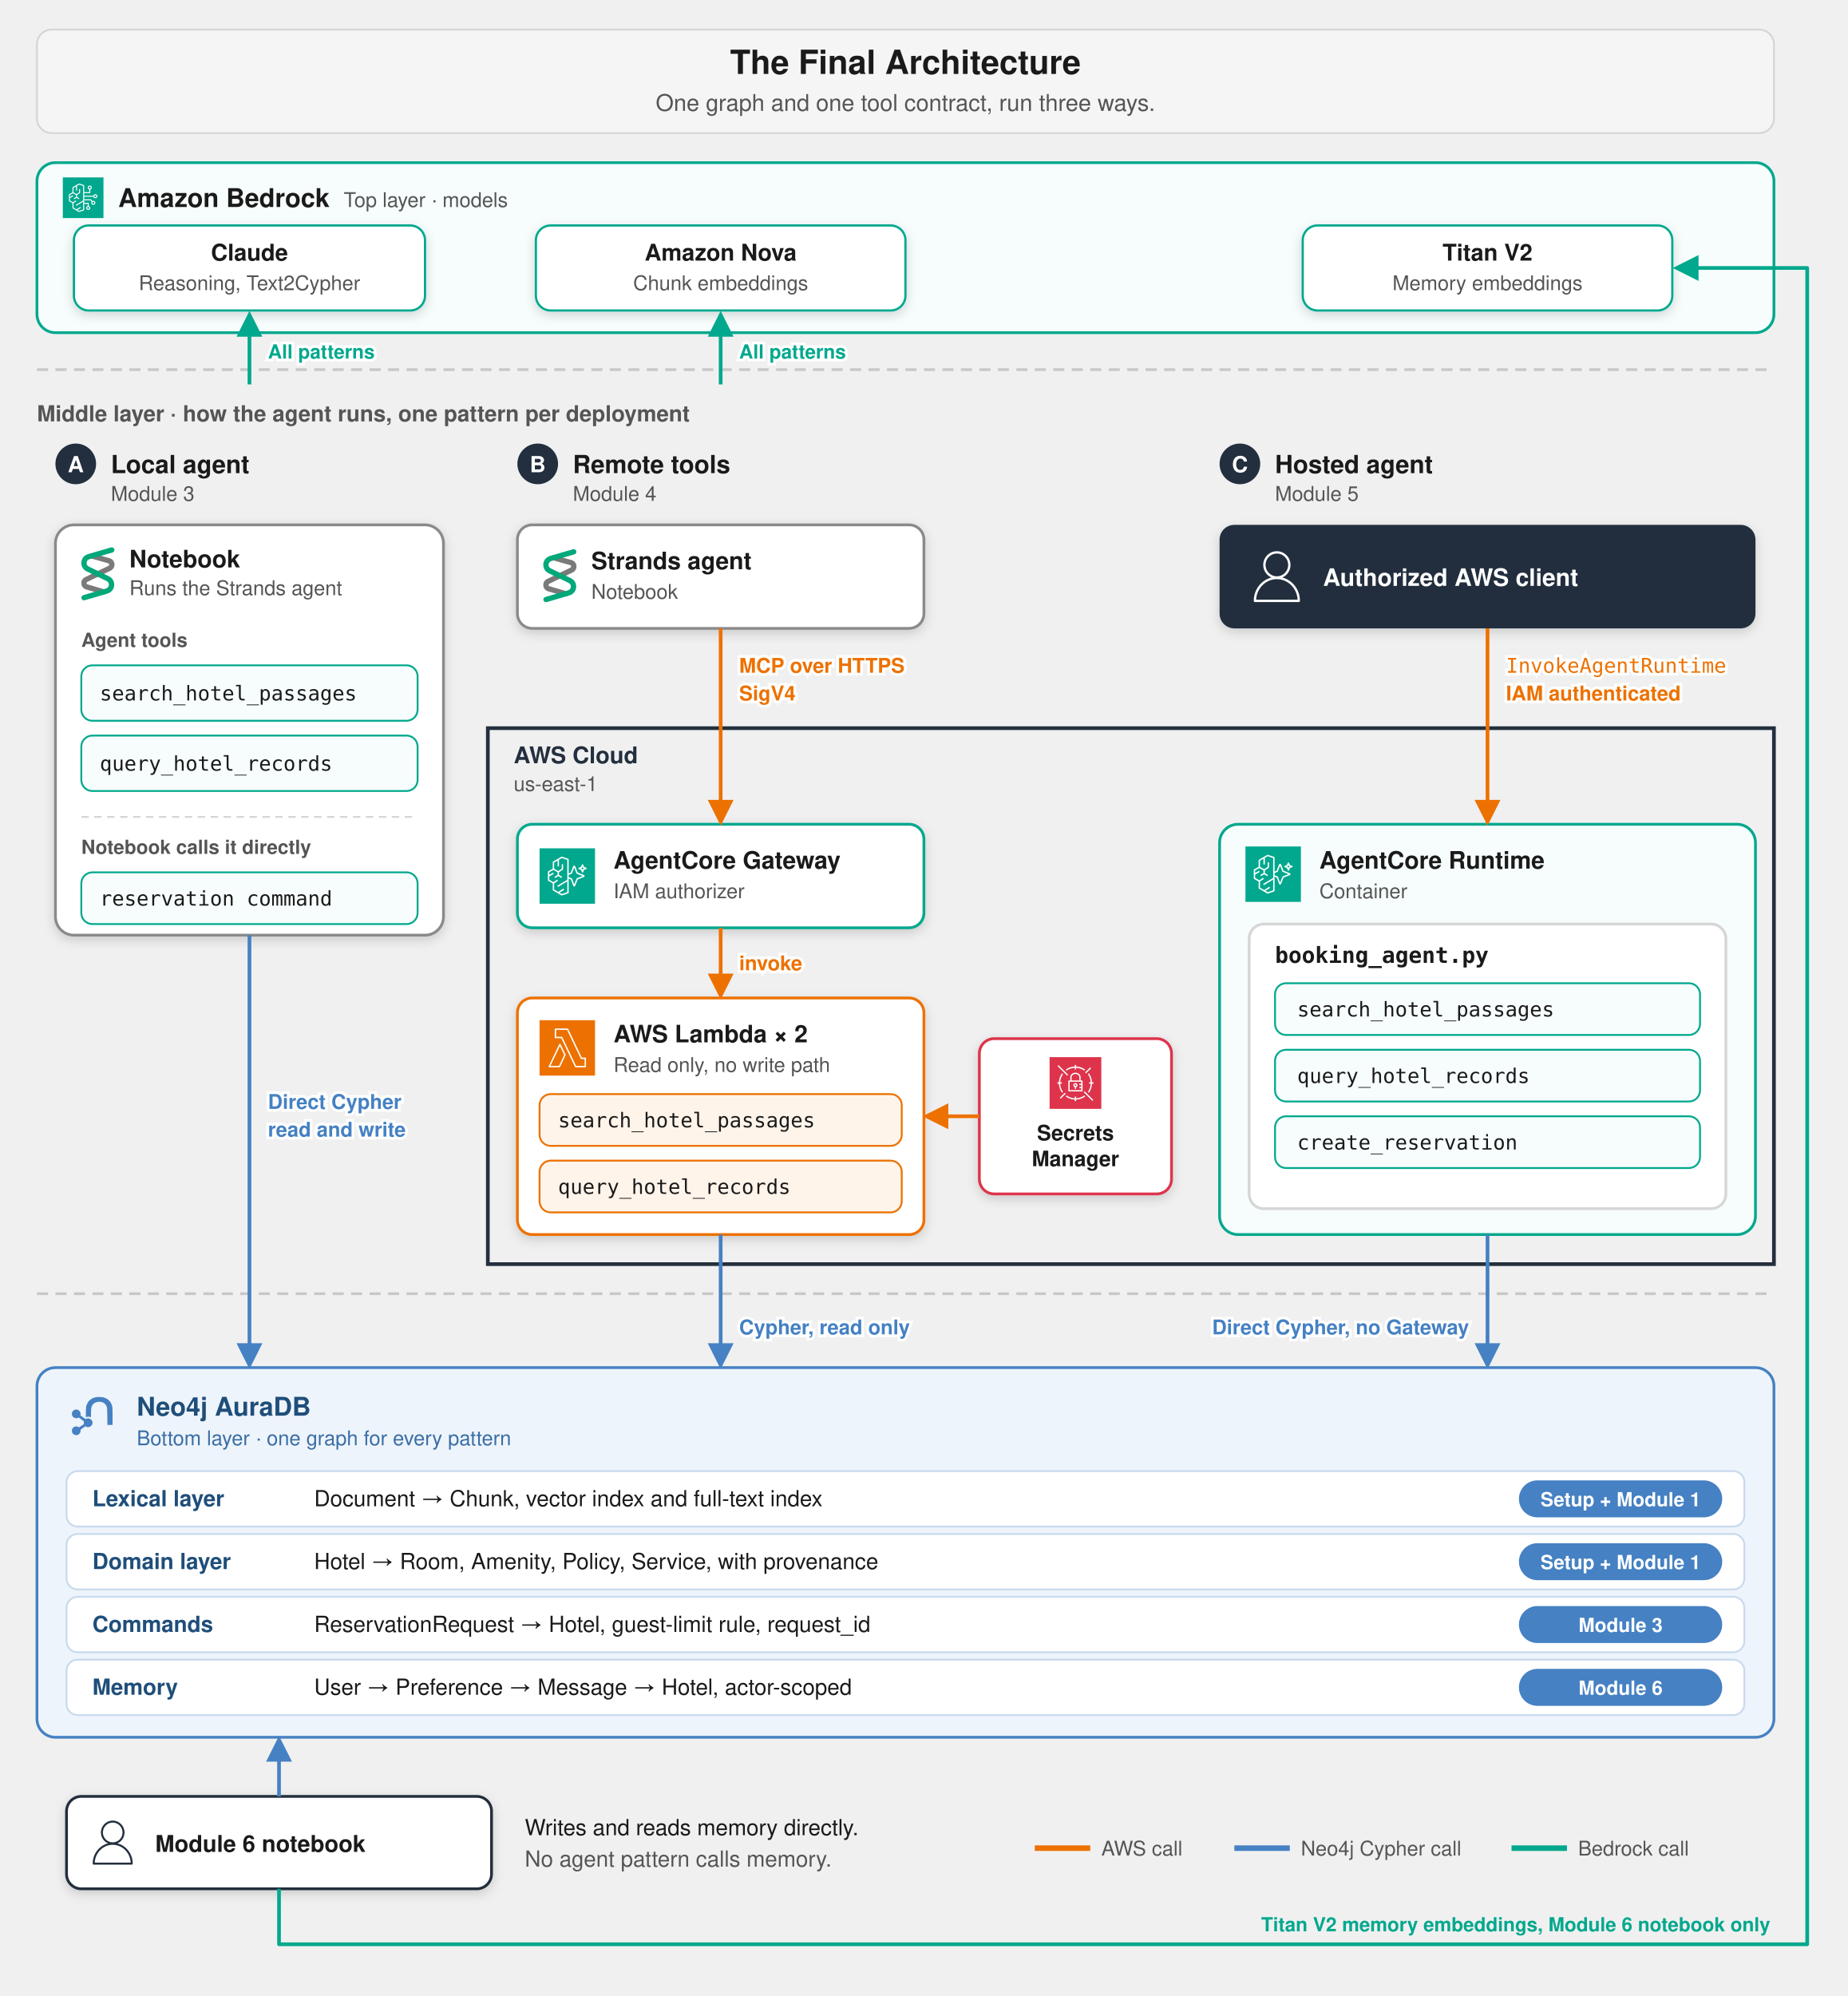
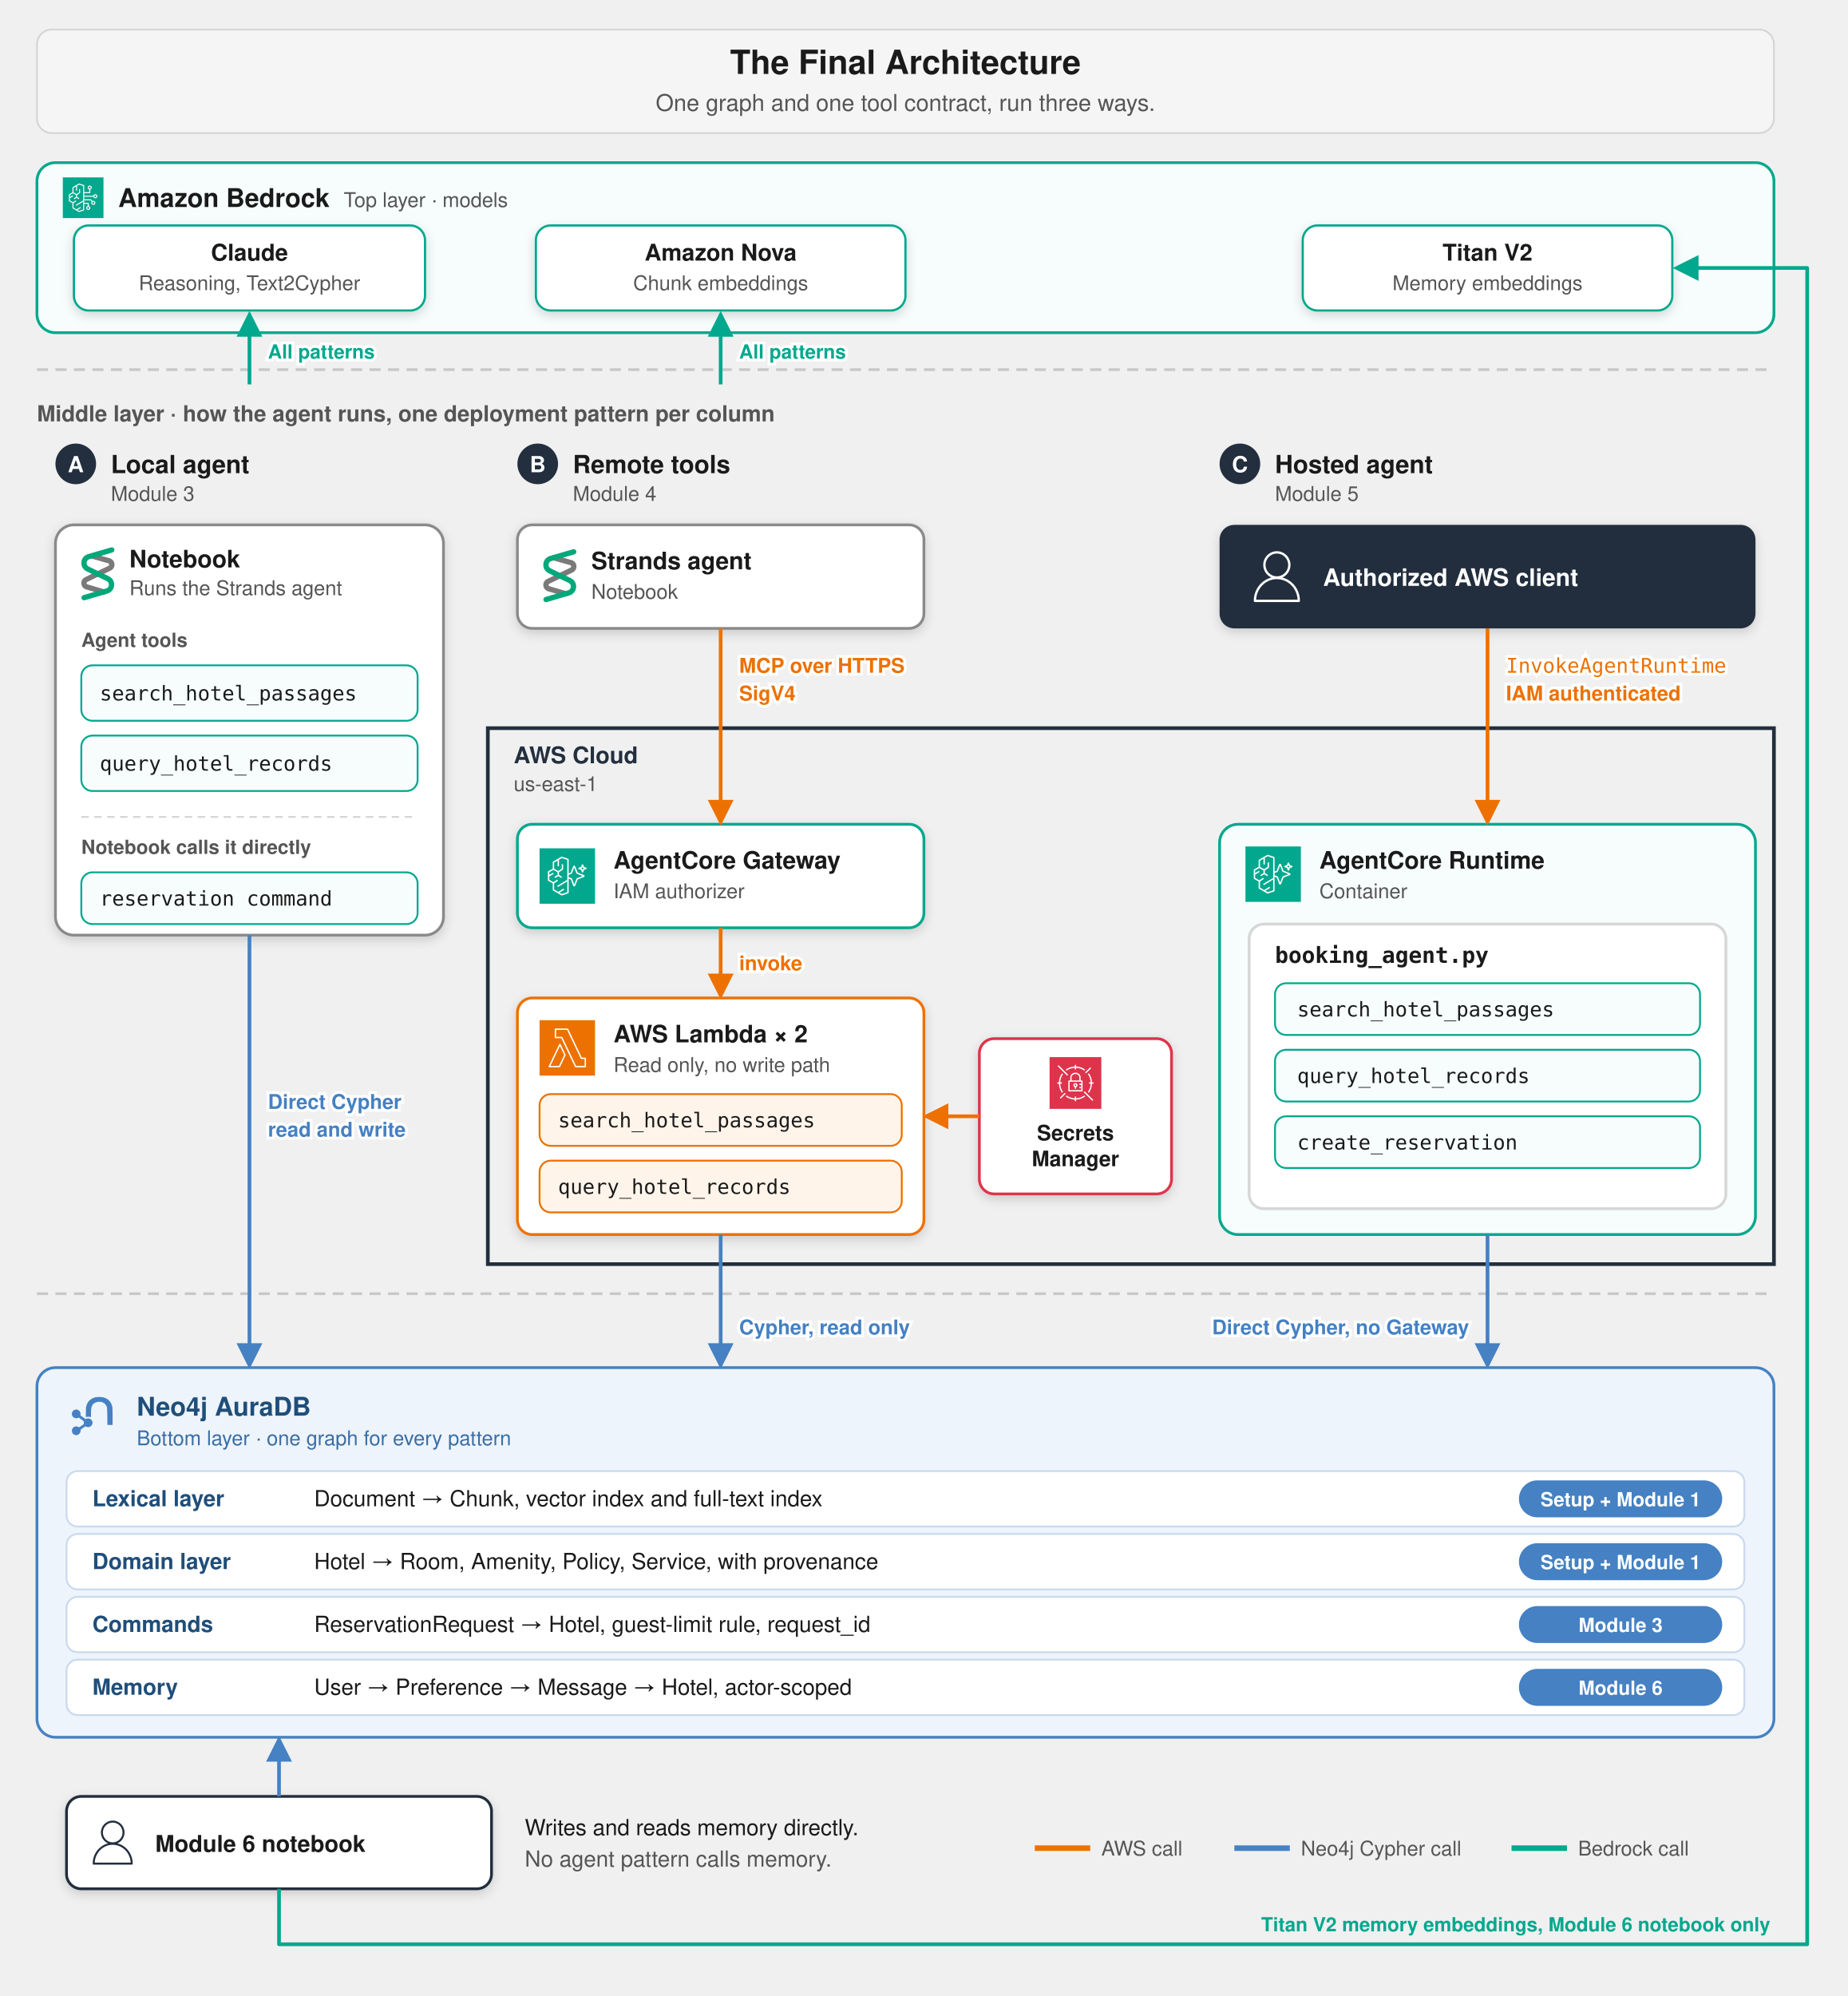
<svg xmlns="http://www.w3.org/2000/svg" viewBox="0 0 1000 1080" font-family="'Helvetica Neue', Helvetica, Arial, sans-serif">
  <defs>
    <filter id="shFA" x="-20%" y="-20%" width="140%" height="140%">
      <feDropShadow dx="0" dy="2" stdDeviation="3" flood-color="#1a1a1a" flood-opacity="0.16" />
    </filter>
    <marker id="arrowOrangeFA" viewBox="0 0 10 10" refX="8" refY="5" markerWidth="7" markerHeight="7" orient="auto-start-reverse">
      <path d="M0,0 L10,5 L0,10 z" fill="#ED7100" />
    </marker>
    <marker id="arrowSteelFA" viewBox="0 0 10 10" refX="8" refY="5" markerWidth="7" markerHeight="7" orient="auto-start-reverse">
      <path d="M0,0 L10,5 L0,10 z" fill="#4581C3" />
    </marker>
    <marker id="arrowTealFA" viewBox="0 0 10 10" refX="8" refY="5" markerWidth="7" markerHeight="7" orient="auto-start-reverse">
      <path d="M0,0 L10,5 L0,10 z" fill="#01A88D" />
    </marker>
    <symbol id="icon-lambdaFA" viewBox="0 0 80 80">
      <rect width="80" height="80" fill="#ED7100" />
      <path d="M28.008,66 L15.591,66 L29.324,37.296 L35.546,50.106 L28.008,66 Z M30.22,34.553 C30.051,34.208 29.7,33.989 29.318,33.989 L29.315,33.989 C28.929,33.99 28.578,34.211 28.412,34.558 L13.098,66.569 C12.95,66.879 12.971,67.243 13.155,67.534 C13.337,67.824 13.658,68 14.002,68 L28.642,68 C29.03,68 29.382,67.777 29.548,67.428 L37.564,50.528 C37.693,50.254 37.692,49.937 37.559,49.665 L30.22,34.553 Z M64.995,66 L52.659,66 L32.867,24.57 C32.701,24.222 32.349,24 31.962,24 L23.89,24 L23.899,14 L39.72,14 L59.42,55.429 C59.586,55.777 59.939,56 60.326,56 L64.995,56 L64.995,66 Z M65.998,54 L60.96,54 L41.259,12.571 C41.094,12.223 40.741,12 40.353,12 L22.898,12 C22.345,12 21.896,12.447 21.895,12.999 L21.884,24.999 C21.884,25.265 21.989,25.519 22.178,25.707 C22.365,25.895 22.62,26 22.887,26 L31.329,26 L51.122,67.43 C51.289,67.778 51.639,68 52.026,68 L65.998,68 C66.552,68 67,67.552 67,67 L67,55 C67,54.448 66.552,54 65.998,54 L65.998,54 Z" fill="#FFFFFF" />
    </symbol>
    <symbol id="icon-secretsFA" viewBox="0 0 80 80">
      <rect width="80" height="80" fill="#DD344C" />
      <path d="M38.76,43.36 C38.76,44.044 39.317,44.6 40,44.6 C40.684,44.6 41.24,44.044 41.24,43.36 C41.24,42.676 40.684,42.12 40,42.12 C39.317,42.12 38.76,42.676 38.76,43.36 L38.76,43.36 Z M36.76,43.36 C36.76,41.573 38.213,40.12 40,40.12 C41.787,40.12 43.24,41.573 43.24,43.36 C43.24,44.796 42.296,46.002 41,46.426 L41,49 L39,49 L39,46.426 C37.704,46.002 36.76,44.796 36.76,43.36 L36.76,43.36 Z M49,38 L31,38 L31,51 L49,51 L49,48 L46,48 L46,46 L49,46 L49,43 L46,43 L46,41 L49,41 L49,38 Z M34,36 L45.999,36 L46,31 C46.001,28.384 43.143,26.002 40.004,26 L40.001,26 C38.472,26 36.928,26.574 35.763,27.575 C34.643,28.537 34,29.786 34,31.001 L34,36 Z M48,31.001 L47.999,36 L50,36 C50.553,36 51,36.448 51,37 L51,52 C51,52.552 50.553,53 50,53 L30,53 C29.447,53 29,52.552 29,52 L29,37 C29,36.448 29.447,36 30,36 L32,36 L32,31 C32.001,29.202 32.897,27.401 34.459,26.058 C35.982,24.75 38.001,24 40.001,24 L40.004,24 C44.265,24.002 48.001,27.273 48,31.001 L48,31.001 Z M19.207,55.049 L20.828,53.877 C18.093,50.097 16.581,45.662 16.396,41 L19,41 L19,39 L16.399,39 C16.598,34.366 18.108,29.957 20.828,26.198 L19.207,25.025 C16.239,29.128 14.599,33.942 14.399,39 L12,39 L12,41 L14.396,41 C14.582,46.086 16.224,50.926 19.207,55.049 L19.207,55.049 Z M53.838,59.208 C50.069,61.936 45.648,63.446 41,63.639 L41,61 L39,61 L39,63.639 C34.352,63.447 29.93,61.937 26.159,59.208 L24.988,60.828 C29.1,63.805 33.928,65.445 39,65.639 L39,68 L41,68 L41,65.639 C46.072,65.445 50.898,63.805 55.01,60.828 L53.838,59.208 Z M26.159,20.866 C29.93,18.138 34.352,16.628 39,16.436 L39,19 L41,19 L41,16.436 C45.648,16.628 50.069,18.138 53.838,20.866 L55.01,19.246 C50.898,16.27 46.072,14.63 41,14.436 L41,12 L39,12 L39,14.436 C33.928,14.629 29.1,16.269 24.988,19.246 L26.159,20.866 Z M65.599,39 C65.399,33.942 63.759,29.128 60.79,25.025 L59.169,26.198 C61.89,29.957 63.4,34.366 63.599,39 L61,39 L61,41 L63.602,41 C63.416,45.662 61.905,50.097 59.169,53.877 L60.79,55.049 C63.774,50.926 65.415,46.086 65.602,41 L68,41 L68,39 L65.599,39 Z M56.386,25.064 L64.226,17.224 L62.812,15.81 L54.972,23.65 L56.386,25.064 Z M23.612,55.01 L15.772,62.85 L17.186,64.264 L25.026,56.424 L23.612,55.01 Z M28.666,27.253 L13.825,12.413 L12.411,13.827 L27.252,28.667 L28.666,27.253 Z M54.193,52.78 L67.586,66.173 L66.172,67.587 L52.779,54.194 L54.193,52.78 Z" fill="#FFFFFF" />
    </symbol>
    <symbol id="icon-agentcoreFA" viewBox="0 0 80 80">
      <rect width="80" height="80" fill="#01A88D" />
      <path d="M67.372 28.073L64.178 26.792L62.933 23.634C62.781 23.252 62.412 23.001 62.002 23.001C61.591 23.001 61.222 23.253 61.071 23.636L59.814 26.838L56.638 28.071C56.253 28.22 55.999 28.592 56 29.005C56.001 29.419 56.257 29.79 56.643 29.937L59.89 31.178L61.062 34.348C61.205 34.735 61.572 34.995 61.985 35.001H62C62.407 35.001 62.774 34.754 62.928 34.375L64.231 31.142L67.36 29.934C67.743 29.786 67.997 29.418 68 29.007C68.003 28.597 67.754 28.226 67.372 28.073ZM63.106 29.432C62.849 29.532 62.643 29.734 62.539 29.991L62.04 31.227L61.607 30.058C61.508 29.788 61.296 29.574 61.027 29.471L59.782 28.996L60.947 28.543C61.207 28.442 61.414 28.237 61.516 27.977L62.004 26.732L62.435 27.822C62.523 28.142 62.767 28.398 63.079 28.506L64.269 28.983L63.106 29.432ZM64.053 38.6L54.914 34.934L51.351 25.902C51.123 25.325 50.575 24.953 49.955 24.953C49.335 24.954 48.786 25.327 48.56 25.905L44.958 35.083L42 36.23V16C42 15.569 41.725 15.188 41.316 15.051L32.316 12.051C32.042 11.961 31.744 11.991 31.496 12.136L19.496 19.136C19.189 19.315 19 19.645 19 20V29.42L12.504 33.132C12.192 33.309 12 33.641 12 34V46C12 46.359 12.192 46.69 12.504 46.868L19 50.58V60C19 60.355 19.189 60.684 19.496 60.864L31.496 67.864C31.65 67.954 31.825 68 32 68C32.106 68 32.213 67.983 32.316 67.949L41.316 64.949C41.725 64.812 42 64.431 42 64V43.738L45.2 44.961L48.561 54.046C48.777 54.632 49.32 55.017 49.945 55.026H49.969C50.584 55.026 51.128 54.66 51.359 54.087L55.089 44.845L64.035 41.392C64.614 41.168 64.991 40.623 64.995 40.001C64.999 39.381 64.629 38.831 64.053 38.6ZM32.113 65.908L28.865 64.014L35.53 59.848L34.47 58.152L26.913 62.875L21 59.426V50.535L26.555 46.832L25.445 45.168L19.959 48.825L14 45.42V40.58L20.496 36.868L19.504 35.132L14 38.277V34.58L20 31.152L26 34.58V38.434L21.485 41.142L22.515 42.857L27 40.166L31.485 42.857L32.515 41.142L28 38.434V34.535L33.555 30.832C33.833 30.646 34 30.334 34 30V23H32V29.465L26.959 32.825L21 29.42V20.574L26 17.658V26H28V16.491L32.113 14.092L40 16.721V45.434L25.485 54.143L26.515 55.857L40 47.766V63.279L32.113 65.908ZM53.964 43.135C53.706 43.235 53.501 43.438 53.397 43.694L49.988 52.14L46.918 43.842C46.818 43.572 46.606 43.358 46.338 43.255L42 41.597V38.375L46.09 36.788C46.351 36.687 46.558 36.481 46.659 36.221L49.957 27.818L53.14 35.886C53.209 36.252 53.486 36.548 53.84 36.659L62.129 39.983L53.964 43.135Z" fill="#FFFFFF" />
    </symbol>
    <symbol id="icon-strandsFA" viewBox="0 0 290 463">
      <path d="M97.29 52.788C85.067 49.167 72.223 56.139 68.602 68.362C64.98 80.584 71.952 93.428 84.175 97.05L235.117 139.775C245.223 142.769 246.357 156.628 236.874 161.226L32.546 260.291C-14.944 283.316 -9.161 352.74 41.483 367.591L189.551 411.009L190.125 411.169C202.183 414.376 214.665 407.396 218.196 395.355C221.784 383.122 214.774 370.296 202.541 366.709L54.474 323.291C44.345 320.321 43.188 306.436 52.686 301.831L257.014 202.766C304.432 179.776 298.758 110.483 248.233 95.512L97.29 52.788Z" fill="#7A7A7A" />
      <path d="M259.147 0.982C271.389 -2.575 284.197 4.466 287.754 16.707C291.311 28.949 284.27 41.757 272.028 45.314L71.173 103.671C40.714 112.521 37.198 154.262 65.746 168.083L241.343 253.093C307.872 285.302 299.794 382.546 228.862 403.336L30.404 461.502C18.171 465.088 5.347 458.078 1.762 445.844C-1.824 433.611 5.186 420.787 17.42 417.202L215.878 359.035C246.277 350.125 249.739 308.449 221.226 294.645L45.63 209.635C-20.983 177.386 -12.777 79.989 58.293 59.34L259.147 0.982Z" fill="#00A87A" />
    </symbol>
    <symbol id="icon-bedrockFA" viewBox="0 0 80 80">
      <rect x="0" y="0" width="80" height="80" fill="#01A88D" />
      <g transform="translate(12,12)" fill="#FFFFFF">
        <path d="M52,27 C50.897,27 50,26.103 50,25 C50,23.897 50.897,23 52,23 C53.103,23 54,23.897 54,25 C54,26.103 53.103,27 52,27 L52,27 Z M20.113,53.908 L16.865,52.014 L23.53,47.848 L22.47,46.152 L14.913,50.875 L9,47.426 L9,38.535 L14.555,34.832 L13.445,33.168 L7.959,36.825 L2,33.42 L2,28.58 L8.496,24.868 L7.504,23.132 L2,26.277 L2,22.58 L8,19.152 L14,22.58 L14,26.434 L9.485,29.143 L10.515,30.857 L15,28.166 L19.485,30.857 L20.515,29.143 L16,26.434 L16,22.535 L21.555,18.832 C21.833,18.646 22,18.334 22,18 L22,11 L20,11 L20,17.465 L14.959,20.825 L9,17.42 L9,8.574 L14,5.658 L14,14 L16,14 L16,4.491 L20.113,2.092 L28,4.721 L28,33.434 L13.485,42.143 L14.515,43.857 L28,35.766 L28,51.279 L20.113,53.908 Z M50,38 C50,39.103 49.103,40 48,40 C46.897,40 46,39.103 46,38 C46,36.897 46.897,36 48,36 C49.103,36 50,36.897 50,38 L50,38 Z M40,48 C40,49.103 39.103,50 38,50 C36.897,50 36,49.103 36,48 C36,46.897 36.897,46 38,46 C39.103,46 40,46.897 40,48 L40,48 Z M39,8 C39,6.897 39.897,6 41,6 C42.103,6 43,6.897 43,8 C43,9.103 42.103,10 41,10 C39.897,10 39,9.103 39,8 L39,8 Z M52,21 C50.141,21 48.589,22.28 48.142,24 L30,24 L30,19 L41,19 C41.553,19 42,18.552 42,18 L42,11.858 C43.72,11.411 45,9.858 45,8 C45,5.794 43.206,4 41,4 C38.794,4 37,5.794 37,8 C37,9.858 38.28,11.411 40,11.858 L40,17 L30,17 L30,4 C30,3.569 29.725,3.188 29.316,3.051 L20.316,0.051 C20.042,-0.039 19.744,-0.009 19.496,0.136 L7.496,7.136 C7.188,7.315 7,7.645 7,8 L7,17.42 L0.504,21.132 C0.192,21.31 0,21.641 0,22 L0,34 C0,34.359 0.192,34.69 0.504,34.868 L7,38.58 L7,48 C7,48.355 7.188,48.685 7.496,48.864 L19.496,55.864 C19.65,55.954 19.825,56 20,56 C20.106,56 20.213,55.983 20.316,55.949 L29.316,52.949 C29.725,52.812 30,52.431 30,52 L30,40 L37,40 L37,44.142 C35.28,44.589 34,46.142 34,48 C34,50.206 35.794,52 38,52 C40.206,52 42,50.206 42,48 C42,46.142 40.72,44.589 39,44.142 L39,39 C39,38.448 38.553,38 38,38 L30,38 L30,33 L42.5,33 L44.638,35.85 C44.239,36.472 44,37.207 44,38 C44,40.206 45.794,42 48,42 C50.206,42 52,40.206 52,38 C52,35.794 50.206,34 48,34 C47.316,34 46.682,34.188 46.119,34.492 L43.8,31.4 C43.611,31.148 43.314,31 43,31 L30,31 L30,26 L48.142,26 C48.589,27.72 50.141,29 52,29 C54.206,29 56,27.206 56,25 C56,22.794 54.206,21 52,21 L52,21 Z" />
      </g>
    </symbol>
    <symbol id="icon-userFA" viewBox="0 0 48 48">
      <path d="M6.025,44 C6.524,34.085 14.395,26.178 24,26.178 C27.248,26.178 30.43,27.092 33.205,28.822 C38.354,32.033 41.653,37.783 41.974,44 L6.025,44 Z M14.192,13.878 C14.192,8.432 18.592,4 24.001,4 C29.408,4 33.807,8.432 33.807,13.878 C33.807,19.325 29.408,23.757 24.001,23.757 C18.592,23.757 14.192,19.325 14.192,13.878 L14.192,13.878 Z M34.263,27.125 C32.53,26.044 30.65,25.26 28.698,24.771 C32.877,22.939 35.807,18.749 35.807,13.878 C35.807,7.329 30.51,2 24.001,2 C17.489,2 12.192,7.329 12.192,13.878 C12.192,18.755 15.13,22.95 19.317,24.778 C10.545,26.981 4,35.2 4,45 C4,45.552 4.447,46 5,46 L43,46 C43.552,46 44,45.552 44,45 C44,37.719 40.269,30.87 34.263,27.125 L34.263,27.125 Z" />
    </symbol>
    <symbol id="icon-neo4jFA" viewBox="0 0 260 260">
      <path d="M145 37.6c-3.5.7-10.1 3.1-14.5 5.2-14.7 7.1-24.6 18.7-30.2 35.7-2.6 7.6-2.7 9.1-3.1 33.4l-.4 25.4 2.4-.7c5.3-1.6 15.3-1.8 19.6-.3l4.2 1.5v-19.7c0-27.7 2.6-37.7 12.1-47.2 11.2-11.2 33.7-14.1 49.5-6.4 8 3.9 15 12.5 18.7 23 .7 1.9 1.3 19.2 1.7 46l.5 43h26l-.1-43c0-48.5-.2-50.2-7.4-65.2-7.6-15.6-22.2-26.6-40.7-30.7-8.9-2-29.2-2-38.3 0z" />
      <path d="M41.5 100.1c-1.6.4-4.7 2.3-6.9 4.1-9.9 8.1-10.3 24.1-.9 33 6.1 5.8 16.9 7.6 24.1 3.9l3.7-1.9 13.2 9.7c8.2 5.9 13.1 10.1 12.8 10.9-.3.8-.5 3.9-.5 7l-.1 5.7-12.1 8.2-12.1 8.2-3.1-2.2c-4.4-3.2-14.9-3.6-20.2-.9-8.7 4.5-12.8 11.5-12.2 21.3.5 8.9 3.9 14.2 11.7 18.2 9.3 4.7 17.9 3.2 25.2-4.2 4.9-5.1 7.3-11.3 6.7-17.4-.3-3.5-.2-3.6 12.1-12.1l12.3-8.4 3.1 1.9c8.1 4.8 18.5 3.2 25.8-4.1 7.9-7.9 8.9-18.4 2.6-27.7-5.8-8.6-17.9-12.1-27-7.8-2 .9-4 1.5-4.5 1.3-.4-.1-6.3-4.3-13-9.3l-12.2-9 .6-4.6c1.7-12.7-9.2-25.1-21.8-24.8-2.4 0-5.6.5-7.3 1z" />
    </symbol>
  </defs>
  <rect x="20" y="16" width="940" height="56" rx="8" fill="#F5F5F5" stroke="#D6D6D6" />
  <text x="490" y="40" text-anchor="middle" font-size="18" font-weight="700" fill="#1A1A1A">The Final Architecture</text>
  <text x="490" y="60" text-anchor="middle" font-size="12.5" fill="#555555">One graph and one tool contract, run three ways.</text>
  <rect x="20" y="88" width="940" height="92" rx="10" fill="#F6FDFC" stroke="#01A88D" stroke-width="1.5" />
  <use href="#icon-bedrockFA" x="34" y="96" width="22" height="22" />
  <text x="64" y="112" font-size="14" font-weight="700" fill="#1A1A1A">Amazon Bedrock</text>
  <text x="186" y="112" font-size="11" fill="#555555">Top layer · models</text>
  <rect x="40" y="122" width="190" height="46" rx="8" fill="#FFFFFF" stroke="#01A88D" stroke-width="1.2" filter="url(#shFA)" />
  <text x="135" y="141" text-anchor="middle" font-size="12.5" font-weight="700" fill="#1A1A1A">Claude</text>
  <text x="135" y="157" text-anchor="middle" font-size="11" fill="#555555">Reasoning, Text2Cypher</text>
  <rect x="290" y="122" width="200" height="46" rx="8" fill="#FFFFFF" stroke="#01A88D" stroke-width="1.2" filter="url(#shFA)" />
  <text x="390" y="141" text-anchor="middle" font-size="12.5" font-weight="700" fill="#1A1A1A">Amazon Nova</text>
  <text x="390" y="157" text-anchor="middle" font-size="11" fill="#555555">Chunk embeddings</text>
  <rect x="705" y="122" width="200" height="46" rx="8" fill="#FFFFFF" stroke="#01A88D" stroke-width="1.2" filter="url(#shFA)" />
  <text x="805" y="141" text-anchor="middle" font-size="12.5" font-weight="700" fill="#1A1A1A">Titan V2</text>
  <text x="805" y="157" text-anchor="middle" font-size="11" fill="#555555">Memory embeddings</text>
  <line x1="20" y1="200" x2="960" y2="200" stroke="#C8C8C8" stroke-width="1.5" stroke-dasharray="6,4" />
  <line x1="135" y1="208" x2="135" y2="171" stroke="#01A88D" stroke-width="2" marker-end="url(#arrowTealFA)" />
  <line x1="390" y1="208" x2="390" y2="171" stroke="#01A88D" stroke-width="2" marker-end="url(#arrowTealFA)" />
  <text x="145" y="194" font-size="10.5" font-weight="700" fill="#01A88D" stroke="#FFFFFF" stroke-width="3" paint-order="stroke">All patterns</text>
  <text x="400" y="194" font-size="10.5" font-weight="700" fill="#01A88D" stroke="#FFFFFF" stroke-width="3" paint-order="stroke">All patterns</text>
-   <text x="20" y="228" font-size="12" font-weight="700" fill="#555555">Middle layer · how the agent runs, one pattern per deployment</text>
+   <text x="20" y="228" font-size="12" font-weight="700" fill="#555555">Middle layer · how the agent runs, one deployment pattern per column</text>
  <circle cx="41" cy="251" r="11" fill="#232F3E" />
  <text x="41" y="255.5" text-anchor="middle" font-size="12" font-weight="700" fill="#FFFFFF">A</text>
  <text x="60" y="256" font-size="13.5" font-weight="700" fill="#1A1A1A">Local agent</text>
  <text x="60" y="271" font-size="11" fill="#555555">Module 3</text>
  <circle cx="291" cy="251" r="11" fill="#232F3E" />
  <text x="291" y="255.5" text-anchor="middle" font-size="12" font-weight="700" fill="#FFFFFF">B</text>
  <text x="310" y="256" font-size="13.5" font-weight="700" fill="#1A1A1A">Remote tools</text>
  <text x="310" y="271" font-size="11" fill="#555555">Module 4</text>
  <circle cx="671" cy="251" r="11" fill="#232F3E" />
  <text x="671" y="255.5" text-anchor="middle" font-size="12" font-weight="700" fill="#FFFFFF">C</text>
  <text x="690" y="256" font-size="13.5" font-weight="700" fill="#1A1A1A">Hosted agent</text>
  <text x="690" y="271" font-size="11" fill="#555555">Module 5</text>
  <rect x="30" y="284" width="210" height="222" rx="10" fill="#FFFFFF" stroke="#8A8A8A" stroke-width="1.5" filter="url(#shFA)" />
  <use href="#icon-strandsFA" x="44" y="296" width="18" height="29" />
  <text x="70" y="307" font-size="13" font-weight="700" fill="#1A1A1A">Notebook</text>
  <text x="70" y="322" font-size="11" fill="#555555">Runs the Strands agent</text>
  <text x="44" y="350" font-size="10.5" font-weight="700" fill="#555555">Agent tools</text>
  <rect x="44" y="360" width="182" height="30" rx="6" fill="#F6FDFC" stroke="#01A88D" />
  <text x="54" y="379" font-size="11" fill="#1A1A1A" font-family="'SFMono-Regular', Consolas, monospace">search_hotel_passages</text>
  <rect x="44" y="398" width="182" height="30" rx="6" fill="#F6FDFC" stroke="#01A88D" />
  <text x="54" y="417" font-size="11" fill="#1A1A1A" font-family="'SFMono-Regular', Consolas, monospace">query_hotel_records</text>
  <line x1="44" y1="442" x2="226" y2="442" stroke="#D6D6D6" stroke-width="1" stroke-dasharray="4,3" />
  <text x="44" y="462" font-size="10.5" font-weight="700" fill="#555555">Notebook calls it directly</text>
  <rect x="44" y="472" width="182" height="28" rx="6" fill="#F6FDFC" stroke="#01A88D" />
  <text x="54" y="490" font-size="11" fill="#1A1A1A" font-family="'SFMono-Regular', Consolas, monospace">reservation command</text>
  <rect x="280" y="284" width="220" height="56" rx="8" fill="#FFFFFF" stroke="#8A8A8A" stroke-width="1.5" filter="url(#shFA)" />
  <use href="#icon-strandsFA" x="294" y="297" width="18" height="29" />
  <text x="320" y="308" font-size="13" font-weight="700" fill="#1A1A1A">Strands agent</text>
  <text x="320" y="324" font-size="11" fill="#555555">Notebook</text>
  <rect x="660" y="284" width="290" height="56" rx="8" fill="#232F3E" filter="url(#shFA)" />
  <use href="#icon-userFA" x="676" y="297" width="30" height="30" fill="#FFFFFF" />
  <text x="716" y="317" font-size="13" font-weight="700" fill="#FFFFFF">Authorized AWS client</text>
  <rect x="264" y="394" width="696" height="290" fill="none" stroke="#232F3E" stroke-width="2" />
  <text x="278" y="413" font-size="12.5" font-weight="700" fill="#232F3E">AWS Cloud</text>
  <text x="278" y="428" font-size="11" fill="#555555">us-east-1</text>
  <rect x="280" y="446" width="220" height="56" rx="8" fill="#FFFFFF" stroke="#01A88D" stroke-width="1.5" filter="url(#shFA)" />
  <use href="#icon-agentcoreFA" x="292" y="459" width="30" height="30" />
  <text x="332" y="470" font-size="13" font-weight="700" fill="#1A1A1A">AgentCore Gateway</text>
  <text x="332" y="486" font-size="11" fill="#555555">IAM authorizer</text>
  <rect x="280" y="540" width="220" height="128" rx="8" fill="#FFFFFF" stroke="#ED7100" stroke-width="1.5" filter="url(#shFA)" />
  <use href="#icon-lambdaFA" x="292" y="552" width="30" height="30" />
  <text x="332" y="564" font-size="13" font-weight="700" fill="#1A1A1A">AWS Lambda × 2</text>
  <text x="332" y="580" font-size="11" fill="#555555">Read only, no write path</text>
  <rect x="292" y="592" width="196" height="28" rx="6" fill="#FFF4EA" stroke="#ED7100" />
  <text x="302" y="610" font-size="11" fill="#1A1A1A" font-family="'SFMono-Regular', Consolas, monospace">search_hotel_passages</text>
  <rect x="292" y="628" width="196" height="28" rx="6" fill="#FFF4EA" stroke="#ED7100" />
  <text x="302" y="646" font-size="11" fill="#1A1A1A" font-family="'SFMono-Regular', Consolas, monospace">query_hotel_records</text>
  <rect x="530" y="562" width="104" height="84" rx="8" fill="#FFFFFF" stroke="#DD344C" stroke-width="1.5" filter="url(#shFA)" />
  <use href="#icon-secretsFA" x="568" y="572" width="28" height="28" />
  <text x="582" y="617" text-anchor="middle" font-size="11.5" font-weight="700" fill="#1A1A1A">Secrets</text>
  <text x="582" y="631" text-anchor="middle" font-size="11.5" font-weight="700" fill="#1A1A1A">Manager</text>
  <rect x="660" y="446" width="290" height="222" rx="10" fill="#F6FDFC" stroke="#01A88D" stroke-width="1.5" />
  <use href="#icon-agentcoreFA" x="674" y="458" width="30" height="30" />
  <text x="714" y="470" font-size="13" font-weight="700" fill="#1A1A1A">AgentCore Runtime</text>
  <text x="714" y="486" font-size="11" fill="#555555">Container</text>
  <rect x="676" y="500" width="258" height="154" rx="8" fill="#FFFFFF" stroke="#D6D6D6" stroke-width="1.5" />
  <text x="690" y="521" font-size="12" font-weight="700" fill="#1A1A1A" font-family="'SFMono-Regular', Consolas, monospace">booking_agent.py</text>
  <rect x="690" y="532" width="230" height="28" rx="6" fill="#F6FDFC" stroke="#01A88D" />
  <text x="702" y="550" font-size="11" fill="#1A1A1A" font-family="'SFMono-Regular', Consolas, monospace">search_hotel_passages</text>
  <rect x="690" y="568" width="230" height="28" rx="6" fill="#F6FDFC" stroke="#01A88D" />
  <text x="702" y="586" font-size="11" fill="#1A1A1A" font-family="'SFMono-Regular', Consolas, monospace">query_hotel_records</text>
  <rect x="690" y="604" width="230" height="28" rx="6" fill="#F6FDFC" stroke="#01A88D" />
  <text x="702" y="622" font-size="11" fill="#1A1A1A" font-family="'SFMono-Regular', Consolas, monospace">create_reservation</text>
  <line x1="390" y1="340" x2="390" y2="444" stroke="#ED7100" stroke-width="2" marker-end="url(#arrowOrangeFA)" />
  <text x="400" y="364" font-size="11" font-weight="700" fill="#ED7100" stroke="#FFFFFF" stroke-width="3" paint-order="stroke">MCP over HTTPS</text>
  <text x="400" y="379" font-size="11" font-weight="700" fill="#ED7100" stroke="#FFFFFF" stroke-width="3" paint-order="stroke">SigV4</text>
  <line x1="390" y1="502" x2="390" y2="538" stroke="#ED7100" stroke-width="2" marker-end="url(#arrowOrangeFA)" />
  <text x="400" y="525" font-size="11" font-weight="700" fill="#ED7100" stroke="#FFFFFF" stroke-width="3" paint-order="stroke">invoke</text>
  <line x1="530" y1="604" x2="502" y2="604" stroke="#ED7100" stroke-width="2" marker-end="url(#arrowOrangeFA)" />
  <line x1="805" y1="340" x2="805" y2="444" stroke="#ED7100" stroke-width="2" marker-end="url(#arrowOrangeFA)" />
  <text x="815" y="364" font-size="11" fill="#ED7100" font-family="'SFMono-Regular', Consolas, monospace" stroke="#FFFFFF" stroke-width="3" paint-order="stroke">InvokeAgentRuntime</text>
  <text x="815" y="379" font-size="11" font-weight="700" fill="#ED7100" stroke="#FFFFFF" stroke-width="3" paint-order="stroke">IAM authenticated</text>
  <line x1="20" y1="700" x2="960" y2="700" stroke="#C8C8C8" stroke-width="1.5" stroke-dasharray="6,4" />
  <line x1="135" y1="506" x2="135" y2="738" stroke="#4581C3" stroke-width="2" marker-end="url(#arrowSteelFA)" />
  <text x="145" y="600" font-size="11" font-weight="700" fill="#4581C3" stroke="#FFFFFF" stroke-width="3" paint-order="stroke">Direct Cypher</text>
  <text x="145" y="615" font-size="11" font-weight="700" fill="#4581C3" stroke="#FFFFFF" stroke-width="3" paint-order="stroke">read and write</text>
  <line x1="390" y1="668" x2="390" y2="738" stroke="#4581C3" stroke-width="2" marker-end="url(#arrowSteelFA)" />
  <text x="400" y="722" font-size="11" font-weight="700" fill="#4581C3" stroke="#FFFFFF" stroke-width="3" paint-order="stroke">Cypher, read only</text>
  <line x1="805" y1="668" x2="805" y2="738" stroke="#4581C3" stroke-width="2" marker-end="url(#arrowSteelFA)" />
  <text x="795" y="722" text-anchor="end" font-size="11" font-weight="700" fill="#4581C3" stroke="#FFFFFF" stroke-width="3" paint-order="stroke">Direct Cypher, no Gateway</text>
  <rect x="20" y="740" width="940" height="200" rx="10" fill="#EEF4FB" stroke="#4581C3" stroke-width="1.5" />
  <use href="#icon-neo4jFA" x="36" y="752" width="28" height="28" fill="#4581C3" />
  <text x="74" y="766" font-size="14" font-weight="700" fill="#1F4E7A">Neo4j AuraDB</text>
  <text x="74" y="782" font-size="11" fill="#3A6EA5">Bottom layer · one graph for every pattern</text>
  <rect x="36" y="796" width="908" height="30" rx="6" fill="#FFFFFF" stroke="#C9DAEE" />
  <text x="50" y="815" font-size="12" font-weight="700" fill="#1F4E7A">Lexical layer</text>
  <text x="170" y="815" font-size="12" fill="#1A1A1A">Document → Chunk, vector index and full-text index</text>
  <rect x="822" y="801" width="110" height="20" rx="10" fill="#4581C3" />
  <text x="877" y="815" text-anchor="middle" font-size="10.5" font-weight="700" fill="#FFFFFF">Setup + Module 1</text>
  <rect x="36" y="830" width="908" height="30" rx="6" fill="#FFFFFF" stroke="#C9DAEE" />
  <text x="50" y="849" font-size="12" font-weight="700" fill="#1F4E7A">Domain layer</text>
  <text x="170" y="849" font-size="12" fill="#1A1A1A">Hotel → Room, Amenity, Policy, Service, with provenance</text>
  <rect x="822" y="835" width="110" height="20" rx="10" fill="#4581C3" />
  <text x="877" y="849" text-anchor="middle" font-size="10.5" font-weight="700" fill="#FFFFFF">Setup + Module 1</text>
  <rect x="36" y="864" width="908" height="30" rx="6" fill="#FFFFFF" stroke="#C9DAEE" />
  <text x="50" y="883" font-size="12" font-weight="700" fill="#1F4E7A">Commands</text>
  <text x="170" y="883" font-size="12" fill="#1A1A1A">ReservationRequest → Hotel, guest-limit rule, request_id</text>
  <rect x="822" y="869" width="110" height="20" rx="10" fill="#4581C3" />
  <text x="877" y="883" text-anchor="middle" font-size="10.5" font-weight="700" fill="#FFFFFF">Module 3</text>
  <rect x="36" y="898" width="908" height="30" rx="6" fill="#FFFFFF" stroke="#C9DAEE" />
  <text x="50" y="917" font-size="12" font-weight="700" fill="#1F4E7A">Memory</text>
  <text x="170" y="917" font-size="12" fill="#1A1A1A">User → Preference → Message → Hotel, actor-scoped</text>
  <rect x="822" y="903" width="110" height="20" rx="10" fill="#4581C3" />
  <text x="877" y="917" text-anchor="middle" font-size="10.5" font-weight="700" fill="#FFFFFF">Module 6</text>
  <rect x="36" y="972" width="230" height="50" rx="8" fill="#FFFFFF" stroke="#232F3E" stroke-width="1.5" filter="url(#shFA)" />
  <use href="#icon-userFA" x="48" y="984" width="26" height="26" fill="#232F3E" />
  <text x="84" y="1002" font-size="12.5" font-weight="700" fill="#1A1A1A">Module 6 notebook</text>
  <line x1="151" y1="972" x2="151" y2="942" stroke="#4581C3" stroke-width="2" marker-end="url(#arrowSteelFA)" />
  <text x="284" y="993" font-size="12" fill="#1A1A1A">Writes and reads memory directly.</text>
  <text x="284" y="1010" font-size="12" fill="#555555">No agent pattern calls memory.</text>
  <path d="M151 1022 V1052 H978 V145 H908" fill="none" stroke="#01A88D" stroke-width="2" stroke-linejoin="round" marker-end="url(#arrowTealFA)" />
  <text x="958" y="1045" text-anchor="end" font-size="10.5" font-weight="700" fill="#01A88D">Titan V2 memory embeddings, Module 6 notebook only</text>
  <line x1="560" y1="1000" x2="590" y2="1000" stroke="#ED7100" stroke-width="3" />
  <text x="596" y="1004" font-size="11" fill="#555555">AWS call</text>
  <line x1="668" y1="1000" x2="698" y2="1000" stroke="#4581C3" stroke-width="3" />
  <text x="704" y="1004" font-size="11" fill="#555555">Neo4j Cypher call</text>
  <line x1="818" y1="1000" x2="848" y2="1000" stroke="#01A88D" stroke-width="3" />
  <text x="854" y="1004" font-size="11" fill="#555555">Bedrock call</text>
</svg>
